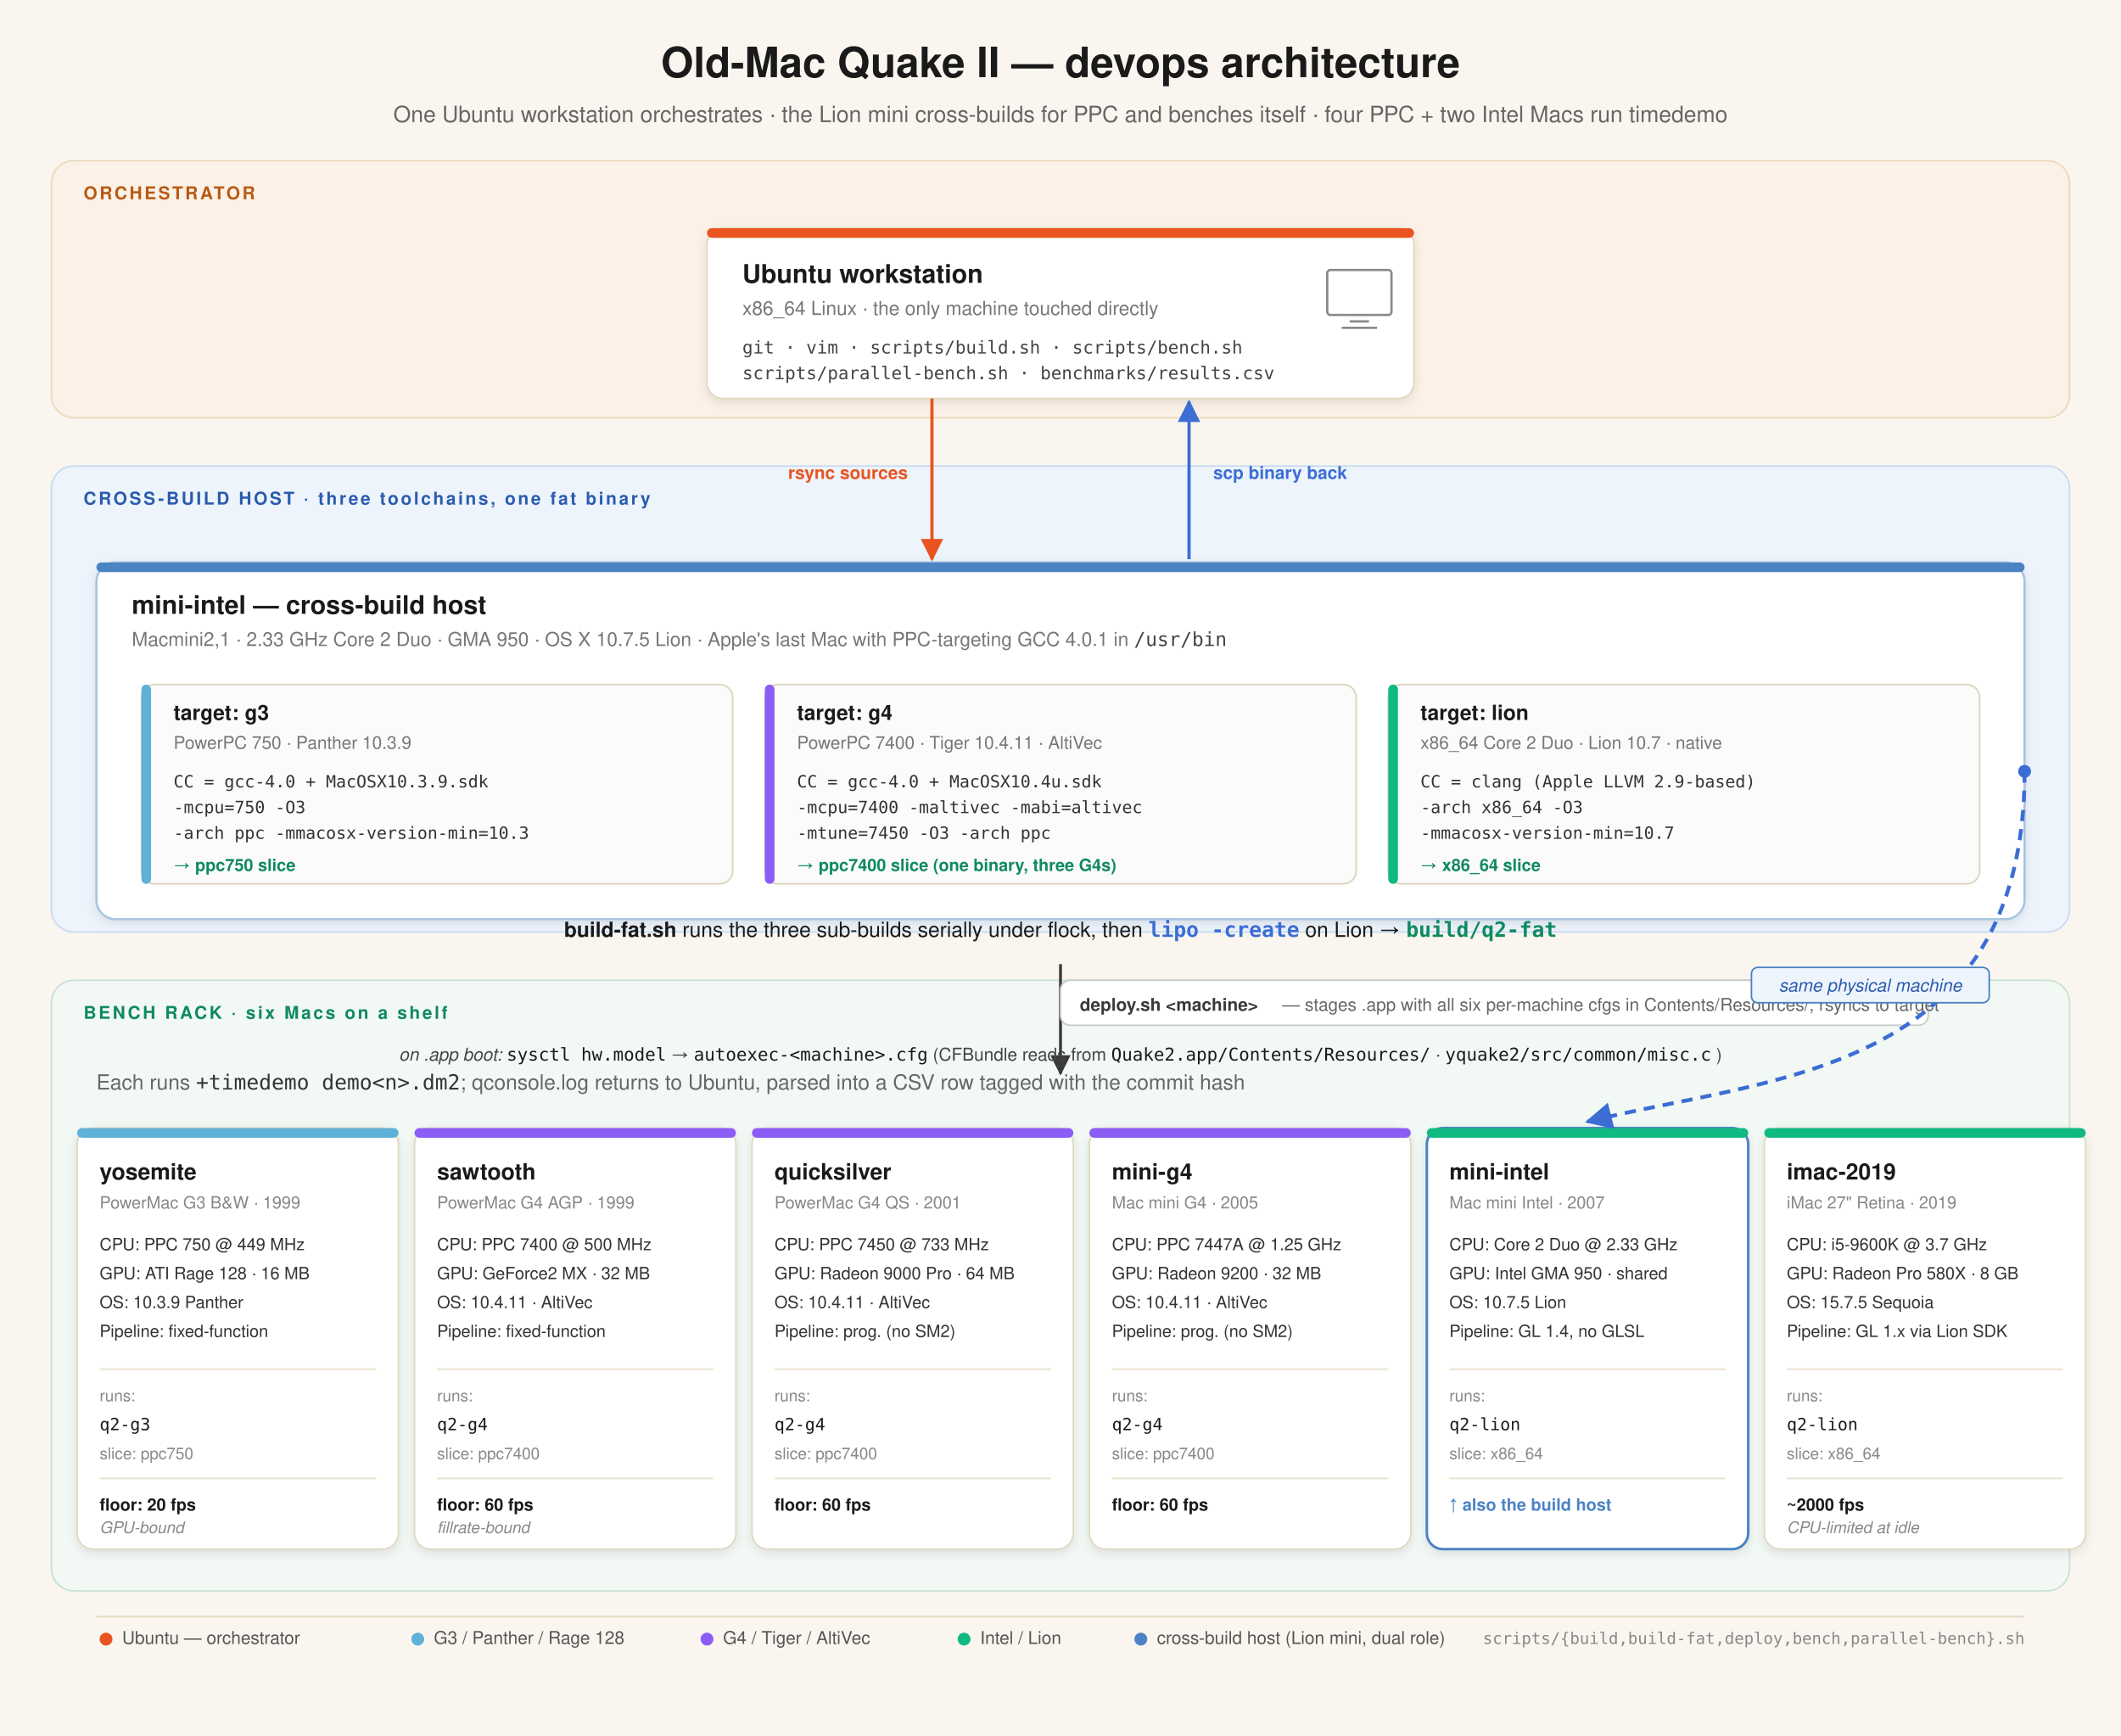
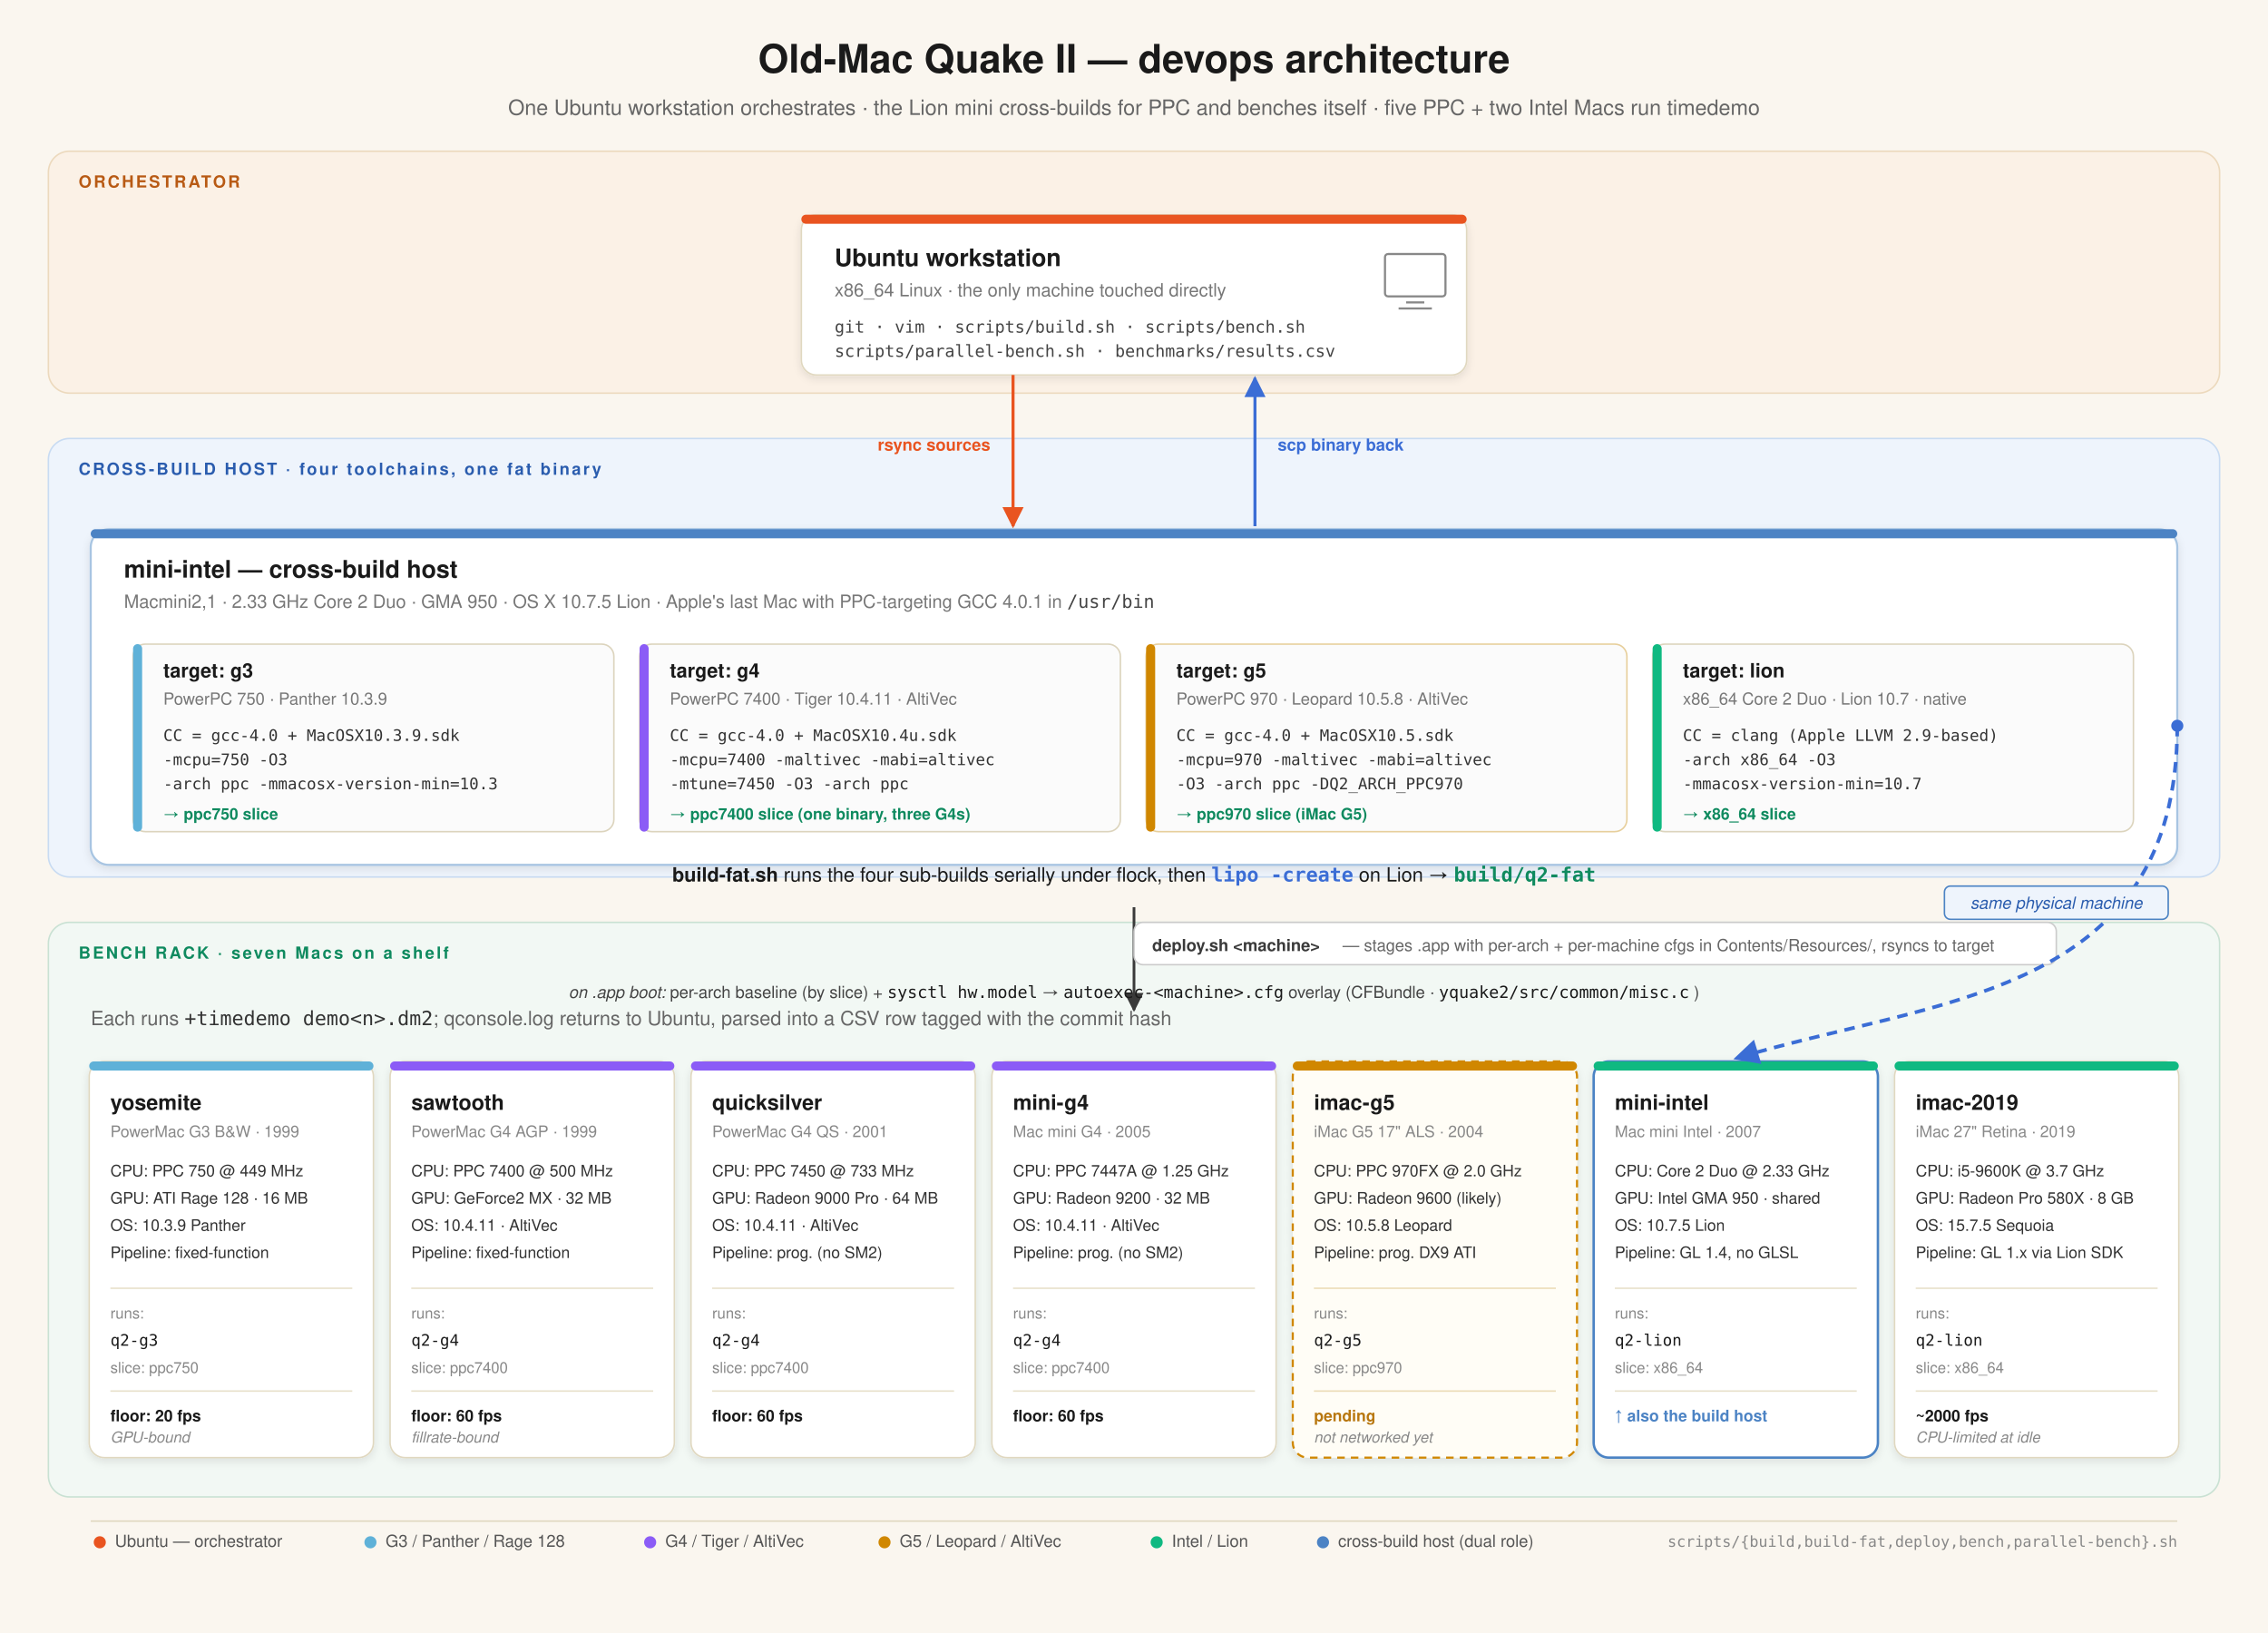
- <svg xmlns="http://www.w3.org/2000/svg" viewBox="0 0 1320 1080" font-family="-apple-system, system-ui, 'Segoe UI', Helvetica, Arial, sans-serif">
+ <svg xmlns="http://www.w3.org/2000/svg" viewBox="0 0 1500 1080" font-family="-apple-system, system-ui, 'Segoe UI', Helvetica, Arial, sans-serif">
  <defs>
    <marker id="arr-ink" viewBox="0 0 10 10" refX="9" refY="5" markerWidth="7" markerHeight="7" orient="auto-start-reverse">
      <path d="M 0 0 L 10 5 L 0 10 z" fill="#3a3a3a" />
    </marker>
    <marker id="arr-orange" viewBox="0 0 10 10" refX="9" refY="5" markerWidth="7" markerHeight="7" orient="auto-start-reverse">
      <path d="M 0 0 L 10 5 L 0 10 z" fill="#e95420" />
    </marker>
    <marker id="arr-blue" viewBox="0 0 10 10" refX="9" refY="5" markerWidth="7" markerHeight="7" orient="auto-start-reverse">
      <path d="M 0 0 L 10 5 L 0 10 z" fill="#3b6dd5" />
    </marker>
    <marker id="arr-green" viewBox="0 0 10 10" refX="9" refY="5" markerWidth="7" markerHeight="7" orient="auto-start-reverse">
      <path d="M 0 0 L 10 5 L 0 10 z" fill="#0f8a5f" />
    </marker>
    <filter id="card-shadow" x="-5%" y="-5%" width="110%" height="115%">
      <feDropShadow dx="0" dy="2" stdDeviation="3" flood-opacity="0.10" />
    </filter>
  </defs>
-   <rect width="1320" height="1080" fill="#faf6ef" />
-   <rect x="32" y="100" width="1256" height="160" rx="14" fill="#fbf1e6" stroke="#ecd9bd" stroke-width="1" />
+   <rect width="1500" height="1080" fill="#faf6ef" />
+   <rect x="32" y="100" width="1436" height="160" rx="14" fill="#fbf1e6" stroke="#ecd9bd" stroke-width="1" />
  <text x="52" y="124" font-size="11" font-weight="700" fill="#b85a14" letter-spacing="1.4">ORCHESTRATOR</text>
-   <rect x="32" y="290" width="1256" height="290" rx="14" fill="#eef4fc" stroke="#c8dbf2" stroke-width="1" />
-   <text x="52" y="314" font-size="11" font-weight="700" fill="#2a5cae" letter-spacing="1.4">CROSS-BUILD HOST  ·  three toolchains, one fat binary</text>
-   <rect x="32" y="610" width="1256" height="380" rx="14" fill="#f2f8f4" stroke="#c9e1d3" stroke-width="1" />
-   <text x="52" y="634" font-size="11" font-weight="700" fill="#0f8a5f" letter-spacing="1.4">BENCH RACK  ·  six Macs on a shelf</text>
-   <text x="660" y="48" text-anchor="middle" font-size="26" font-weight="700" fill="#1a1a1a">Old-Mac Quake II — devops architecture</text>
-   <text x="660" y="76" text-anchor="middle" font-size="14" fill="#666">One Ubuntu workstation orchestrates · the Lion mini cross-builds for PPC and benches itself · four PPC + two Intel Macs run timedemo</text>
-   <g transform="translate(440, 142)">
+   <rect x="32" y="290" width="1436" height="290" rx="14" fill="#eef4fc" stroke="#c8dbf2" stroke-width="1" />
+   <text x="52" y="314" font-size="11" font-weight="700" fill="#2a5cae" letter-spacing="1.4">CROSS-BUILD HOST  ·  four toolchains, one fat binary</text>
+   <rect x="32" y="610" width="1436" height="380" rx="14" fill="#f2f8f4" stroke="#c9e1d3" stroke-width="1" />
+   <text x="52" y="634" font-size="11" font-weight="700" fill="#0f8a5f" letter-spacing="1.4">BENCH RACK  ·  seven Macs on a shelf</text>
+   <text x="750" y="48" text-anchor="middle" font-size="26" font-weight="700" fill="#1a1a1a">Old-Mac Quake II — devops architecture</text>
+   <text x="750" y="76" text-anchor="middle" font-size="14" fill="#666">One Ubuntu workstation orchestrates · the Lion mini cross-builds for PPC and benches itself · five PPC + two Intel Macs run timedemo</text>
+   <g transform="translate(530, 142)">
    <rect x="0" y="0" width="440" height="106" rx="10" fill="#ffffff" stroke="#e0d8c0" stroke-width="1" filter="url(#card-shadow)" />
    <rect x="0" y="0" width="440" height="6" rx="3" fill="#e95420" />
    <text x="22" y="34" font-size="16" font-weight="700" fill="#1a1a1a">Ubuntu workstation</text>
    <text x="22" y="54" font-size="12" fill="#777">x86_64 Linux · the only machine touched directly</text>
    <g font-family="ui-monospace, 'SF Mono', Menlo, Consolas, monospace" font-size="11" fill="#444">
      <text x="22" y="78">git · vim · scripts/build.sh · scripts/bench.sh</text>
      <text x="22" y="94">scripts/parallel-bench.sh · benchmarks/results.csv</text>
    </g>
    <g transform="translate(386, 26)" stroke="#888" stroke-width="1.4" fill="none">
      <rect x="0" y="0" width="40" height="28" rx="2" />
      <line x1="14" y1="32" x2="26" y2="32" />
      <line x1="9" y1="36" x2="31" y2="36" />
    </g>
  </g>
  <g stroke="#e95420" stroke-width="2" fill="none">
-     <path d="M 580 248 L 580 348" marker-end="url(#arr-orange)" />
+     <path d="M 670 248 L 670 348" marker-end="url(#arr-orange)" />
  </g>
  <g stroke="#3b6dd5" stroke-width="2" fill="none">
-     <path d="M 740 348 L 740 250" marker-end="url(#arr-blue)" />
-   </g>
-   <text x="565" y="298" text-anchor="end" font-size="11" font-weight="600" fill="#e95420">rsync sources</text>
-   <text x="755" y="298" font-size="11" font-weight="600" fill="#3b6dd5">scp binary back</text>
+     <path d="M 830 348 L 830 250" marker-end="url(#arr-blue)" />
+   </g>
+   <text x="655" y="298" text-anchor="end" font-size="11" font-weight="600" fill="#e95420">rsync sources</text>
+   <text x="845" y="298" font-size="11" font-weight="600" fill="#3b6dd5">scp binary back</text>
  <g transform="translate(60, 350)">
-     <rect x="0" y="0" width="1200" height="222" rx="12" fill="#ffffff" stroke="#a8c5e2" stroke-width="1.4" filter="url(#card-shadow)" />
-     <rect x="0" y="0" width="1200" height="6" rx="3" fill="#4c83c4" />
+     <rect x="0" y="0" width="1380" height="222" rx="12" fill="#ffffff" stroke="#a8c5e2" stroke-width="1.4" filter="url(#card-shadow)" />
+     <rect x="0" y="0" width="1380" height="6" rx="3" fill="#4c83c4" />
    <text x="22" y="32" font-size="16" font-weight="700" fill="#1a1a1a">mini-intel — cross-build host</text>
    <text x="22" y="52" font-size="12" fill="#777">Macmini2,1 · 2.33 GHz Core 2 Duo · GMA 950 · OS X 10.7.5 Lion · Apple's last Mac with PPC-targeting GCC 4.0.1 in <tspan font-family="ui-monospace, Menlo, Consolas, monospace" fill="#444">/usr/bin</tspan>
    </text>
    <g transform="translate(28, 76)">
-       <rect x="0" y="0" width="368" height="124" rx="8" fill="#fbfbfb" stroke="#dcd4bd" stroke-width="1" />
+       <rect x="0" y="0" width="318" height="124" rx="8" fill="#fbfbfb" stroke="#dcd4bd" stroke-width="1" />
      <rect x="0" y="0" width="6" height="124" rx="3" fill="#5fb1d8" />
      <text x="20" y="22" font-size="13" font-weight="700" fill="#1a1a1a">target: g3</text>
      <text x="20" y="40" font-size="11" fill="#777">PowerPC 750 · Panther 10.3.9</text>
      <g font-family="ui-monospace, Menlo, Consolas, monospace" font-size="10.5" fill="#333">
        <text x="20" y="64">CC = gcc-4.0  +  MacOSX10.3.9.sdk</text>
        <text x="20" y="80">-mcpu=750 -O3</text>
        <text x="20" y="96">-arch ppc -mmacosx-version-min=10.3</text>
      </g>
      <text x="20" y="116" font-size="10.5" fill="#0f8a5f" font-weight="700">→ ppc750 slice</text>
-       <rect x="388" y="0" width="368" height="124" rx="8" fill="#fbfbfb" stroke="#dcd4bd" stroke-width="1" />
-       <rect x="388" y="0" width="6" height="124" rx="3" fill="#8b5cf6" />
-       <text x="408" y="22" font-size="13" font-weight="700" fill="#1a1a1a">target: g4</text>
-       <text x="408" y="40" font-size="11" fill="#777">PowerPC 7400 · Tiger 10.4.11 · AltiVec</text>
-       <g font-family="ui-monospace, Menlo, Consolas, monospace" font-size="10.5" fill="#333">
-         <text x="408" y="64">CC = gcc-4.0  +  MacOSX10.4u.sdk</text>
-         <text x="408" y="80">-mcpu=7400 -maltivec -mabi=altivec</text>
-         <text x="408" y="96">-mtune=7450 -O3 -arch ppc</text>
-       </g>
-       <text x="408" y="116" font-size="10.5" fill="#0f8a5f" font-weight="700">→ ppc7400 slice (one binary, three G4s)</text>
-       <rect x="776" y="0" width="368" height="124" rx="8" fill="#fbfbfb" stroke="#dcd4bd" stroke-width="1" />
-       <rect x="776" y="0" width="6" height="124" rx="3" fill="#10b981" />
-       <text x="796" y="22" font-size="13" font-weight="700" fill="#1a1a1a">target: lion</text>
-       <text x="796" y="40" font-size="11" fill="#777">x86_64 Core 2 Duo · Lion 10.7 · native</text>
-       <g font-family="ui-monospace, Menlo, Consolas, monospace" font-size="10.5" fill="#333">
-         <text x="796" y="64">CC = clang  (Apple LLVM 2.9-based)</text>
-         <text x="796" y="80">-arch x86_64 -O3</text>
-         <text x="796" y="96">-mmacosx-version-min=10.7</text>
-       </g>
-       <text x="796" y="116" font-size="10.5" fill="#0f8a5f" font-weight="700">→ x86_64 slice</text>
+       <rect x="335" y="0" width="318" height="124" rx="8" fill="#fbfbfb" stroke="#dcd4bd" stroke-width="1" />
+       <rect x="335" y="0" width="6" height="124" rx="3" fill="#8b5cf6" />
+       <text x="355" y="22" font-size="13" font-weight="700" fill="#1a1a1a">target: g4</text>
+       <text x="355" y="40" font-size="11" fill="#777">PowerPC 7400 · Tiger 10.4.11 · AltiVec</text>
+       <g font-family="ui-monospace, Menlo, Consolas, monospace" font-size="10.5" fill="#333">
+         <text x="355" y="64">CC = gcc-4.0  +  MacOSX10.4u.sdk</text>
+         <text x="355" y="80">-mcpu=7400 -maltivec -mabi=altivec</text>
+         <text x="355" y="96">-mtune=7450 -O3 -arch ppc</text>
+       </g>
+       <text x="355" y="116" font-size="10.5" fill="#0f8a5f" font-weight="700">→ ppc7400 slice (one binary, three G4s)</text>
+       <rect x="670" y="0" width="318" height="124" rx="8" fill="#fbfbfb" stroke="#e7cf9c" stroke-width="1" />
+       <rect x="670" y="0" width="6" height="124" rx="3" fill="#d08700" />
+       <text x="690" y="22" font-size="13" font-weight="700" fill="#1a1a1a">target: g5</text>
+       <text x="690" y="40" font-size="11" fill="#777">PowerPC 970 · Leopard 10.5.8 · AltiVec</text>
+       <g font-family="ui-monospace, Menlo, Consolas, monospace" font-size="10.5" fill="#333">
+         <text x="690" y="64">CC = gcc-4.0  +  MacOSX10.5.sdk</text>
+         <text x="690" y="80">-mcpu=970 -maltivec -mabi=altivec</text>
+         <text x="690" y="96">-O3 -arch ppc -DQ2_ARCH_PPC970</text>
+       </g>
+       <text x="690" y="116" font-size="10.5" fill="#0f8a5f" font-weight="700">→ ppc970 slice (iMac G5)</text>
+       <rect x="1005" y="0" width="318" height="124" rx="8" fill="#fbfbfb" stroke="#dcd4bd" stroke-width="1" />
+       <rect x="1005" y="0" width="6" height="124" rx="3" fill="#10b981" />
+       <text x="1025" y="22" font-size="13" font-weight="700" fill="#1a1a1a">target: lion</text>
+       <text x="1025" y="40" font-size="11" fill="#777">x86_64 Core 2 Duo · Lion 10.7 · native</text>
+       <g font-family="ui-monospace, Menlo, Consolas, monospace" font-size="10.5" fill="#333">
+         <text x="1025" y="64">CC = clang  (Apple LLVM 2.9-based)</text>
+         <text x="1025" y="80">-arch x86_64 -O3</text>
+         <text x="1025" y="96">-mmacosx-version-min=10.7</text>
+       </g>
+       <text x="1025" y="116" font-size="10.5" fill="#0f8a5f" font-weight="700">→ x86_64 slice</text>
    </g>
  </g>
  <g transform="translate(60, 583)">
-     <text x="600" y="0" text-anchor="middle" font-size="13" fill="#1a1a1a">
+     <text x="690" y="0" text-anchor="middle" font-size="13" fill="#1a1a1a">
      <tspan font-weight="700">build-fat.sh</tspan>
-       <tspan> runs the three sub-builds serially under flock, then </tspan>
+       <tspan> runs the four sub-builds serially under flock, then </tspan>
      <tspan font-family="ui-monospace, Menlo, Consolas, monospace" font-weight="700" fill="#3b6dd5">lipo -create</tspan>
      <tspan> on Lion → </tspan>
      <tspan font-family="ui-monospace, Menlo, Consolas, monospace" font-weight="700" fill="#0f8a5f">build/q2-fat</tspan>
    </text>
  </g>
  <g stroke="#3a3a3a" stroke-width="1.8" fill="none">
-     <path d="M 660 600 L 660 668" marker-end="url(#arr-ink)" />
-   </g>
-   <g transform="translate(660, 624)">
-     <rect x="0" y="-14" width="540" height="28" rx="6" fill="#ffffff" stroke="#cbcbcb" stroke-width="1" />
+     <path d="M 750 600 L 750 668" marker-end="url(#arr-ink)" />
+   </g>
+   <g transform="translate(750, 624)">
+     <rect x="0" y="-14" width="610" height="28" rx="6" fill="#ffffff" stroke="#cbcbcb" stroke-width="1" />
    <text x="12" y="5" font-size="11" font-weight="600" fill="#3a3a3a">deploy.sh &lt;machine&gt;</text>
-     <text x="138" y="5" font-size="11" fill="#666">— stages .app with all six per-machine cfgs in Contents/Resources/, rsyncs to target</text>
+     <text x="138" y="5" font-size="11" fill="#666">— stages .app with per-arch + per-machine cfgs in Contents/Resources/, rsyncs to target</text>
  </g>
  <g transform="translate(60, 660)">
-     <text x="600" y="0" text-anchor="middle" font-size="11" fill="#444">
+     <text x="690" y="0" text-anchor="middle" font-size="11" fill="#444">
      <tspan font-style="italic">on .app boot:</tspan>
-       <tspan font-family="ui-monospace, Menlo, Consolas, monospace" fill="#1a1a1a"> sysctl hw.model </tspan>
+       <tspan> per-arch baseline (by slice) + </tspan>
+       <tspan font-family="ui-monospace, Menlo, Consolas, monospace" fill="#1a1a1a">sysctl hw.model </tspan>
      <tspan>→ </tspan>
      <tspan font-family="ui-monospace, Menlo, Consolas, monospace" fill="#1a1a1a">autoexec-&lt;machine&gt;.cfg</tspan>
-       <tspan>  (CFBundle reads from </tspan>
-       <tspan font-family="ui-monospace, Menlo, Consolas, monospace" fill="#1a1a1a">Quake2.app/Contents/Resources/</tspan>
-       <tspan> · </tspan>
+       <tspan> overlay  (CFBundle · </tspan>
      <tspan font-family="ui-monospace, Menlo, Consolas, monospace" fill="#1a1a1a">yquake2/src/common/misc.c</tspan>
      <tspan>)</tspan>
    </text>
  </g>
  <g transform="translate(60, 678)">
    <text x="0" y="0" font-size="13" fill="#666">Each runs <tspan font-family="ui-monospace, Menlo, Consolas, monospace" fill="#333">+timedemo demo&lt;n&gt;.dm2</tspan>; qconsole.log returns to Ubuntu, parsed into a CSV row tagged with the commit hash</text>
-     <g transform="translate(-12, 24)">
+     <g transform="translate(-1, 24)">
      <g transform="translate(0,0)">
-         <rect x="0" y="0" width="200" height="262" rx="10" fill="#ffffff" stroke="#e0d8c0" stroke-width="1" filter="url(#card-shadow)" />
-         <rect x="0" y="0" width="200" height="6" rx="3" fill="#5fb1d8" />
+         <rect x="0" y="0" width="188" height="262" rx="10" fill="#ffffff" stroke="#e0d8c0" stroke-width="1" filter="url(#card-shadow)" />
+         <rect x="0" y="0" width="188" height="6" rx="3" fill="#5fb1d8" />
        <text x="14" y="32" font-size="14" font-weight="700" fill="#1a1a1a">yosemite</text>
        <text x="14" y="50" font-size="10.5" fill="#888">PowerMac G3 B&amp;W · 1999</text>
        <g font-size="10.5" fill="#333">
          <text x="14" y="76">CPU: PPC 750 @ 449 MHz</text>
          <text x="14" y="94">GPU: ATI Rage 128 · 16 MB</text>
          <text x="14" y="112">OS: 10.3.9 Panther</text>
          <text x="14" y="130">Pipeline: fixed-function</text>
        </g>
-         <line x1="14" y1="150" x2="186" y2="150" stroke="#e8e1cb" stroke-width="1" />
+         <line x1="14" y1="150" x2="174" y2="150" stroke="#e8e1cb" stroke-width="1" />
        <text x="14" y="170" font-size="10" fill="#888">runs:</text>
        <text x="14" y="188" font-family="ui-monospace, Menlo, Consolas, monospace" font-size="10.5" fill="#1a1a1a">q2-g3</text>
        <text x="14" y="206" font-size="10" fill="#888">slice: ppc750</text>
-         <line x1="14" y1="218" x2="186" y2="218" stroke="#e8e1cb" stroke-width="1" />
+         <line x1="14" y1="218" x2="174" y2="218" stroke="#e8e1cb" stroke-width="1" />
        <text x="14" y="238" font-size="10.5" fill="#1a1a1a" font-weight="700">floor: 20 fps</text>
        <text x="14" y="252" font-size="10" fill="#888" font-style="italic">GPU-bound</text>
      </g>
-       <g transform="translate(210,0)">
-         <rect x="0" y="0" width="200" height="262" rx="10" fill="#ffffff" stroke="#e0d8c0" stroke-width="1" filter="url(#card-shadow)" />
-         <rect x="0" y="0" width="200" height="6" rx="3" fill="#8b5cf6" />
+       <g transform="translate(199,0)">
+         <rect x="0" y="0" width="188" height="262" rx="10" fill="#ffffff" stroke="#e0d8c0" stroke-width="1" filter="url(#card-shadow)" />
+         <rect x="0" y="0" width="188" height="6" rx="3" fill="#8b5cf6" />
        <text x="14" y="32" font-size="14" font-weight="700" fill="#1a1a1a">sawtooth</text>
        <text x="14" y="50" font-size="10.5" fill="#888">PowerMac G4 AGP · 1999</text>
        <g font-size="10.5" fill="#333">
          <text x="14" y="76">CPU: PPC 7400 @ 500 MHz</text>
          <text x="14" y="94">GPU: GeForce2 MX · 32 MB</text>
          <text x="14" y="112">OS: 10.4.11 · AltiVec</text>
          <text x="14" y="130">Pipeline: fixed-function</text>
        </g>
-         <line x1="14" y1="150" x2="186" y2="150" stroke="#e8e1cb" stroke-width="1" />
+         <line x1="14" y1="150" x2="174" y2="150" stroke="#e8e1cb" stroke-width="1" />
        <text x="14" y="170" font-size="10" fill="#888">runs:</text>
        <text x="14" y="188" font-family="ui-monospace, Menlo, Consolas, monospace" font-size="10.5" fill="#1a1a1a">q2-g4</text>
        <text x="14" y="206" font-size="10" fill="#888">slice: ppc7400</text>
-         <line x1="14" y1="218" x2="186" y2="218" stroke="#e8e1cb" stroke-width="1" />
+         <line x1="14" y1="218" x2="174" y2="218" stroke="#e8e1cb" stroke-width="1" />
        <text x="14" y="238" font-size="10.5" fill="#1a1a1a" font-weight="700">floor: 60 fps</text>
        <text x="14" y="252" font-size="10" fill="#888" font-style="italic">fillrate-bound</text>
      </g>
-       <g transform="translate(420,0)">
-         <rect x="0" y="0" width="200" height="262" rx="10" fill="#ffffff" stroke="#e0d8c0" stroke-width="1" filter="url(#card-shadow)" />
-         <rect x="0" y="0" width="200" height="6" rx="3" fill="#8b5cf6" />
+       <g transform="translate(398,0)">
+         <rect x="0" y="0" width="188" height="262" rx="10" fill="#ffffff" stroke="#e0d8c0" stroke-width="1" filter="url(#card-shadow)" />
+         <rect x="0" y="0" width="188" height="6" rx="3" fill="#8b5cf6" />
        <text x="14" y="32" font-size="14" font-weight="700" fill="#1a1a1a">quicksilver</text>
        <text x="14" y="50" font-size="10.5" fill="#888">PowerMac G4 QS · 2001</text>
        <g font-size="10.5" fill="#333">
          <text x="14" y="76">CPU: PPC 7450 @ 733 MHz</text>
          <text x="14" y="94">GPU: Radeon 9000 Pro · 64 MB</text>
          <text x="14" y="112">OS: 10.4.11 · AltiVec</text>
          <text x="14" y="130">Pipeline: prog. (no SM2)</text>
        </g>
-         <line x1="14" y1="150" x2="186" y2="150" stroke="#e8e1cb" stroke-width="1" />
+         <line x1="14" y1="150" x2="174" y2="150" stroke="#e8e1cb" stroke-width="1" />
        <text x="14" y="170" font-size="10" fill="#888">runs:</text>
        <text x="14" y="188" font-family="ui-monospace, Menlo, Consolas, monospace" font-size="10.5" fill="#1a1a1a">q2-g4</text>
        <text x="14" y="206" font-size="10" fill="#888">slice: ppc7400</text>
-         <line x1="14" y1="218" x2="186" y2="218" stroke="#e8e1cb" stroke-width="1" />
+         <line x1="14" y1="218" x2="174" y2="218" stroke="#e8e1cb" stroke-width="1" />
        <text x="14" y="238" font-size="10.5" fill="#1a1a1a" font-weight="700">floor: 60 fps</text>
      </g>
-       <g transform="translate(630,0)">
-         <rect x="0" y="0" width="200" height="262" rx="10" fill="#ffffff" stroke="#e0d8c0" stroke-width="1" filter="url(#card-shadow)" />
-         <rect x="0" y="0" width="200" height="6" rx="3" fill="#8b5cf6" />
+       <g transform="translate(597,0)">
+         <rect x="0" y="0" width="188" height="262" rx="10" fill="#ffffff" stroke="#e0d8c0" stroke-width="1" filter="url(#card-shadow)" />
+         <rect x="0" y="0" width="188" height="6" rx="3" fill="#8b5cf6" />
        <text x="14" y="32" font-size="14" font-weight="700" fill="#1a1a1a">mini-g4</text>
        <text x="14" y="50" font-size="10.5" fill="#888">Mac mini G4 · 2005</text>
        <g font-size="10.5" fill="#333">
          <text x="14" y="76">CPU: PPC 7447A @ 1.25 GHz</text>
          <text x="14" y="94">GPU: Radeon 9200 · 32 MB</text>
          <text x="14" y="112">OS: 10.4.11 · AltiVec</text>
          <text x="14" y="130">Pipeline: prog. (no SM2)</text>
        </g>
-         <line x1="14" y1="150" x2="186" y2="150" stroke="#e8e1cb" stroke-width="1" />
+         <line x1="14" y1="150" x2="174" y2="150" stroke="#e8e1cb" stroke-width="1" />
        <text x="14" y="170" font-size="10" fill="#888">runs:</text>
        <text x="14" y="188" font-family="ui-monospace, Menlo, Consolas, monospace" font-size="10.5" fill="#1a1a1a">q2-g4</text>
        <text x="14" y="206" font-size="10" fill="#888">slice: ppc7400</text>
-         <line x1="14" y1="218" x2="186" y2="218" stroke="#e8e1cb" stroke-width="1" />
+         <line x1="14" y1="218" x2="174" y2="218" stroke="#e8e1cb" stroke-width="1" />
        <text x="14" y="238" font-size="10.5" fill="#1a1a1a" font-weight="700">floor: 60 fps</text>
      </g>
-       <g transform="translate(840,0)">
-         <rect x="0" y="0" width="200" height="262" rx="10" fill="#ffffff" stroke="#4c83c4" stroke-width="1.6" filter="url(#card-shadow)" />
-         <rect x="0" y="0" width="200" height="6" rx="3" fill="#10b981" />
+       <g transform="translate(796,0)">
+         <rect x="0" y="0" width="188" height="262" rx="10" fill="#fffdf6" stroke="#d08700" stroke-width="1.4" stroke-dasharray="5 4" filter="url(#card-shadow)" />
+         <rect x="0" y="0" width="188" height="6" rx="3" fill="#d08700" />
+         <text x="14" y="32" font-size="14" font-weight="700" fill="#1a1a1a">imac-g5</text>
+         <text x="14" y="50" font-size="10.5" fill="#888">iMac G5 17" ALS · 2004</text>
+         <g font-size="10.5" fill="#333">
+           <text x="14" y="76">CPU: PPC 970FX @ 2.0 GHz</text>
+           <text x="14" y="94">GPU: Radeon 9600 (likely)</text>
+           <text x="14" y="112">OS: 10.5.8 Leopard</text>
+           <text x="14" y="130">Pipeline: prog. DX9 ATI</text>
+         </g>
+         <line x1="14" y1="150" x2="174" y2="150" stroke="#ecdcb8" stroke-width="1" />
+         <text x="14" y="170" font-size="10" fill="#888">runs:</text>
+         <text x="14" y="188" font-family="ui-monospace, Menlo, Consolas, monospace" font-size="10.5" fill="#1a1a1a">q2-g5</text>
+         <text x="14" y="206" font-size="10" fill="#888">slice: ppc970</text>
+         <line x1="14" y1="218" x2="174" y2="218" stroke="#ecdcb8" stroke-width="1" />
+         <text x="14" y="238" font-size="10.5" fill="#b8770f" font-weight="700">pending</text>
+         <text x="14" y="252" font-size="10" fill="#888" font-style="italic">not networked yet</text>
+       </g>
+       <g transform="translate(995,0)">
+         <rect x="0" y="0" width="188" height="262" rx="10" fill="#ffffff" stroke="#4c83c4" stroke-width="1.6" filter="url(#card-shadow)" />
+         <rect x="0" y="0" width="188" height="6" rx="3" fill="#10b981" />
        <text x="14" y="32" font-size="14" font-weight="700" fill="#1a1a1a">mini-intel</text>
        <text x="14" y="50" font-size="10.5" fill="#888">Mac mini Intel · 2007</text>
        <g font-size="10.5" fill="#333">
          <text x="14" y="76">CPU: Core 2 Duo @ 2.33 GHz</text>
          <text x="14" y="94">GPU: Intel GMA 950 · shared</text>
          <text x="14" y="112">OS: 10.7.5 Lion</text>
          <text x="14" y="130">Pipeline: GL 1.4, no GLSL</text>
        </g>
-         <line x1="14" y1="150" x2="186" y2="150" stroke="#e8e1cb" stroke-width="1" />
+         <line x1="14" y1="150" x2="174" y2="150" stroke="#e8e1cb" stroke-width="1" />
        <text x="14" y="170" font-size="10" fill="#888">runs:</text>
        <text x="14" y="188" font-family="ui-monospace, Menlo, Consolas, monospace" font-size="10.5" fill="#1a1a1a">q2-lion</text>
        <text x="14" y="206" font-size="10" fill="#888">slice: x86_64</text>
-         <line x1="14" y1="218" x2="186" y2="218" stroke="#e8e1cb" stroke-width="1" />
+         <line x1="14" y1="218" x2="174" y2="218" stroke="#e8e1cb" stroke-width="1" />
        <text x="14" y="238" font-size="10.5" fill="#4c83c4" font-weight="700">↑ also the build host</text>
      </g>
-       <g transform="translate(1050,0)">
-         <rect x="0" y="0" width="200" height="262" rx="10" fill="#ffffff" stroke="#e0d8c0" stroke-width="1" filter="url(#card-shadow)" />
-         <rect x="0" y="0" width="200" height="6" rx="3" fill="#10b981" />
+       <g transform="translate(1194,0)">
+         <rect x="0" y="0" width="188" height="262" rx="10" fill="#ffffff" stroke="#e0d8c0" stroke-width="1" filter="url(#card-shadow)" />
+         <rect x="0" y="0" width="188" height="6" rx="3" fill="#10b981" />
        <text x="14" y="32" font-size="14" font-weight="700" fill="#1a1a1a">imac-2019</text>
        <text x="14" y="50" font-size="10.5" fill="#888">iMac 27" Retina · 2019</text>
        <g font-size="10.5" fill="#333">
          <text x="14" y="76">CPU: i5-9600K @ 3.7 GHz</text>
          <text x="14" y="94">GPU: Radeon Pro 580X · 8 GB</text>
          <text x="14" y="112">OS: 15.7.5 Sequoia</text>
          <text x="14" y="130">Pipeline: GL 1.x via Lion SDK</text>
        </g>
-         <line x1="14" y1="150" x2="186" y2="150" stroke="#e8e1cb" stroke-width="1" />
+         <line x1="14" y1="150" x2="174" y2="150" stroke="#e8e1cb" stroke-width="1" />
        <text x="14" y="170" font-size="10" fill="#888">runs:</text>
        <text x="14" y="188" font-family="ui-monospace, Menlo, Consolas, monospace" font-size="10.5" fill="#1a1a1a">q2-lion</text>
        <text x="14" y="206" font-size="10" fill="#888">slice: x86_64</text>
-         <line x1="14" y1="218" x2="186" y2="218" stroke="#e8e1cb" stroke-width="1" />
+         <line x1="14" y1="218" x2="174" y2="218" stroke="#e8e1cb" stroke-width="1" />
        <text x="14" y="238" font-size="10.5" fill="#1a1a1a" font-weight="700">~2000 fps</text>
        <text x="14" y="252" font-size="10" fill="#888" font-style="italic">CPU-limited at idle</text>
      </g>
    </g>
  </g>
  <g stroke="#3b6dd5" stroke-width="2.4" stroke-dasharray="7 5" fill="none" opacity="1">
-     <path d="M 1260 480 C 1260 670 1100 670 988 698" marker-end="url(#arr-blue)" />
-   </g>
-   <circle cx="1260" cy="480" r="4" fill="#3b6dd5" />
-   <g transform="translate(1090, 614)">
+     <path d="M 1440 480 C 1440 660 1280 660 1148 700" marker-end="url(#arr-blue)" />
+   </g>
+   <circle cx="1440" cy="480" r="4" fill="#3b6dd5" />
+   <g transform="translate(1286, 598)">
    <rect x="0" y="-12" width="148" height="22" rx="4" fill="#eef4fc" stroke="#4c83c4" stroke-width="1" />
    <text x="74" y="3" text-anchor="middle" font-size="11" font-style="italic" fill="#2a5cae">same physical machine</text>
  </g>
  <g transform="translate(60, 1020)">
-     <line x1="0" y1="-14" x2="1200" y2="-14" stroke="#e0d8c0" stroke-width="1" />
+     <line x1="0" y1="-14" x2="1380" y2="-14" stroke="#e0d8c0" stroke-width="1" />
    <g font-size="11" fill="#555">
      <circle cx="6" cy="0" r="4" fill="#e95420" />
      <text x="16" y="3">Ubuntu — orchestrator</text>
-       <circle cx="200" cy="0" r="4" fill="#5fb1d8" />
-       <text x="210" y="3">G3 / Panther / Rage 128</text>
-       <circle cx="380" cy="0" r="4" fill="#8b5cf6" />
-       <text x="390" y="3">G4 / Tiger / AltiVec</text>
-       <circle cx="540" cy="0" r="4" fill="#10b981" />
-       <text x="550" y="3">Intel / Lion</text>
-       <circle cx="650" cy="0" r="4" fill="#4c83c4" />
-       <text x="660" y="3">cross-build host (Lion mini, dual role)</text>
-     </g>
-     <text x="1200" y="3" text-anchor="end" font-family="ui-monospace, Menlo, Consolas, monospace" font-size="10" fill="#888">scripts/{build,build-fat,deploy,bench,parallel-bench}.sh</text>
+       <circle cx="185" cy="0" r="4" fill="#5fb1d8" />
+       <text x="195" y="3">G3 / Panther / Rage 128</text>
+       <circle cx="370" cy="0" r="4" fill="#8b5cf6" />
+       <text x="380" y="3">G4 / Tiger / AltiVec</text>
+       <circle cx="525" cy="0" r="4" fill="#d08700" />
+       <text x="535" y="3">G5 / Leopard / AltiVec</text>
+       <circle cx="705" cy="0" r="4" fill="#10b981" />
+       <text x="715" y="3">Intel / Lion</text>
+       <circle cx="815" cy="0" r="4" fill="#4c83c4" />
+       <text x="825" y="3">cross-build host (dual role)</text>
+     </g>
+     <text x="1380" y="3" text-anchor="end" font-family="ui-monospace, Menlo, Consolas, monospace" font-size="10" fill="#888">scripts/{build,build-fat,deploy,bench,parallel-bench}.sh</text>
  </g>
</svg>
